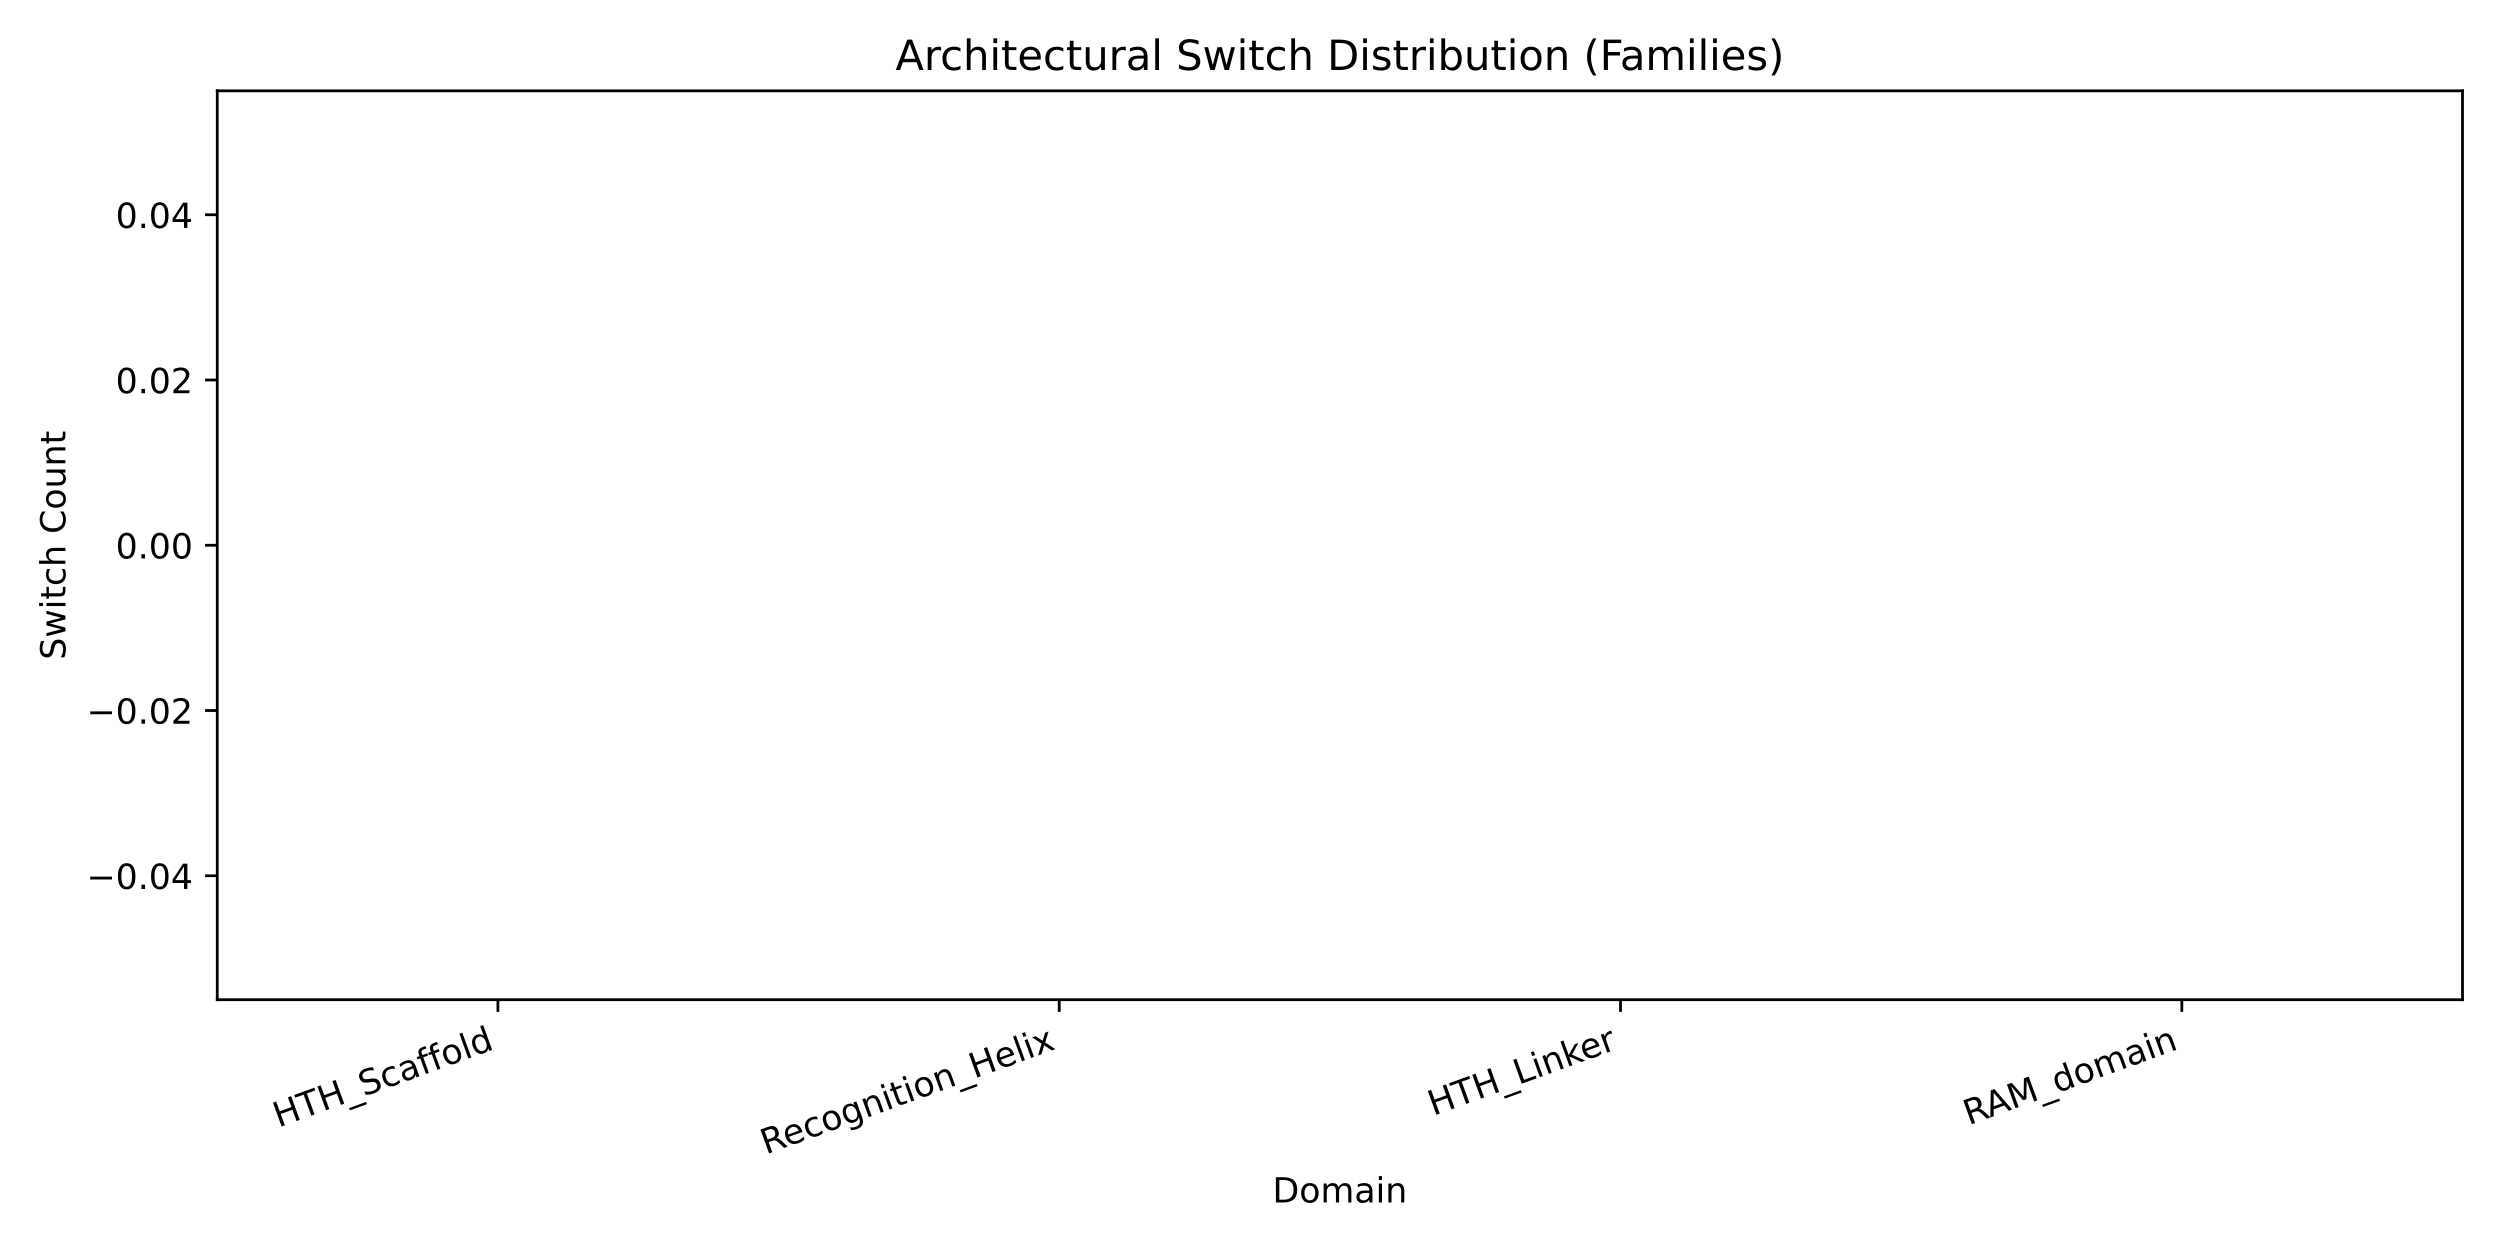
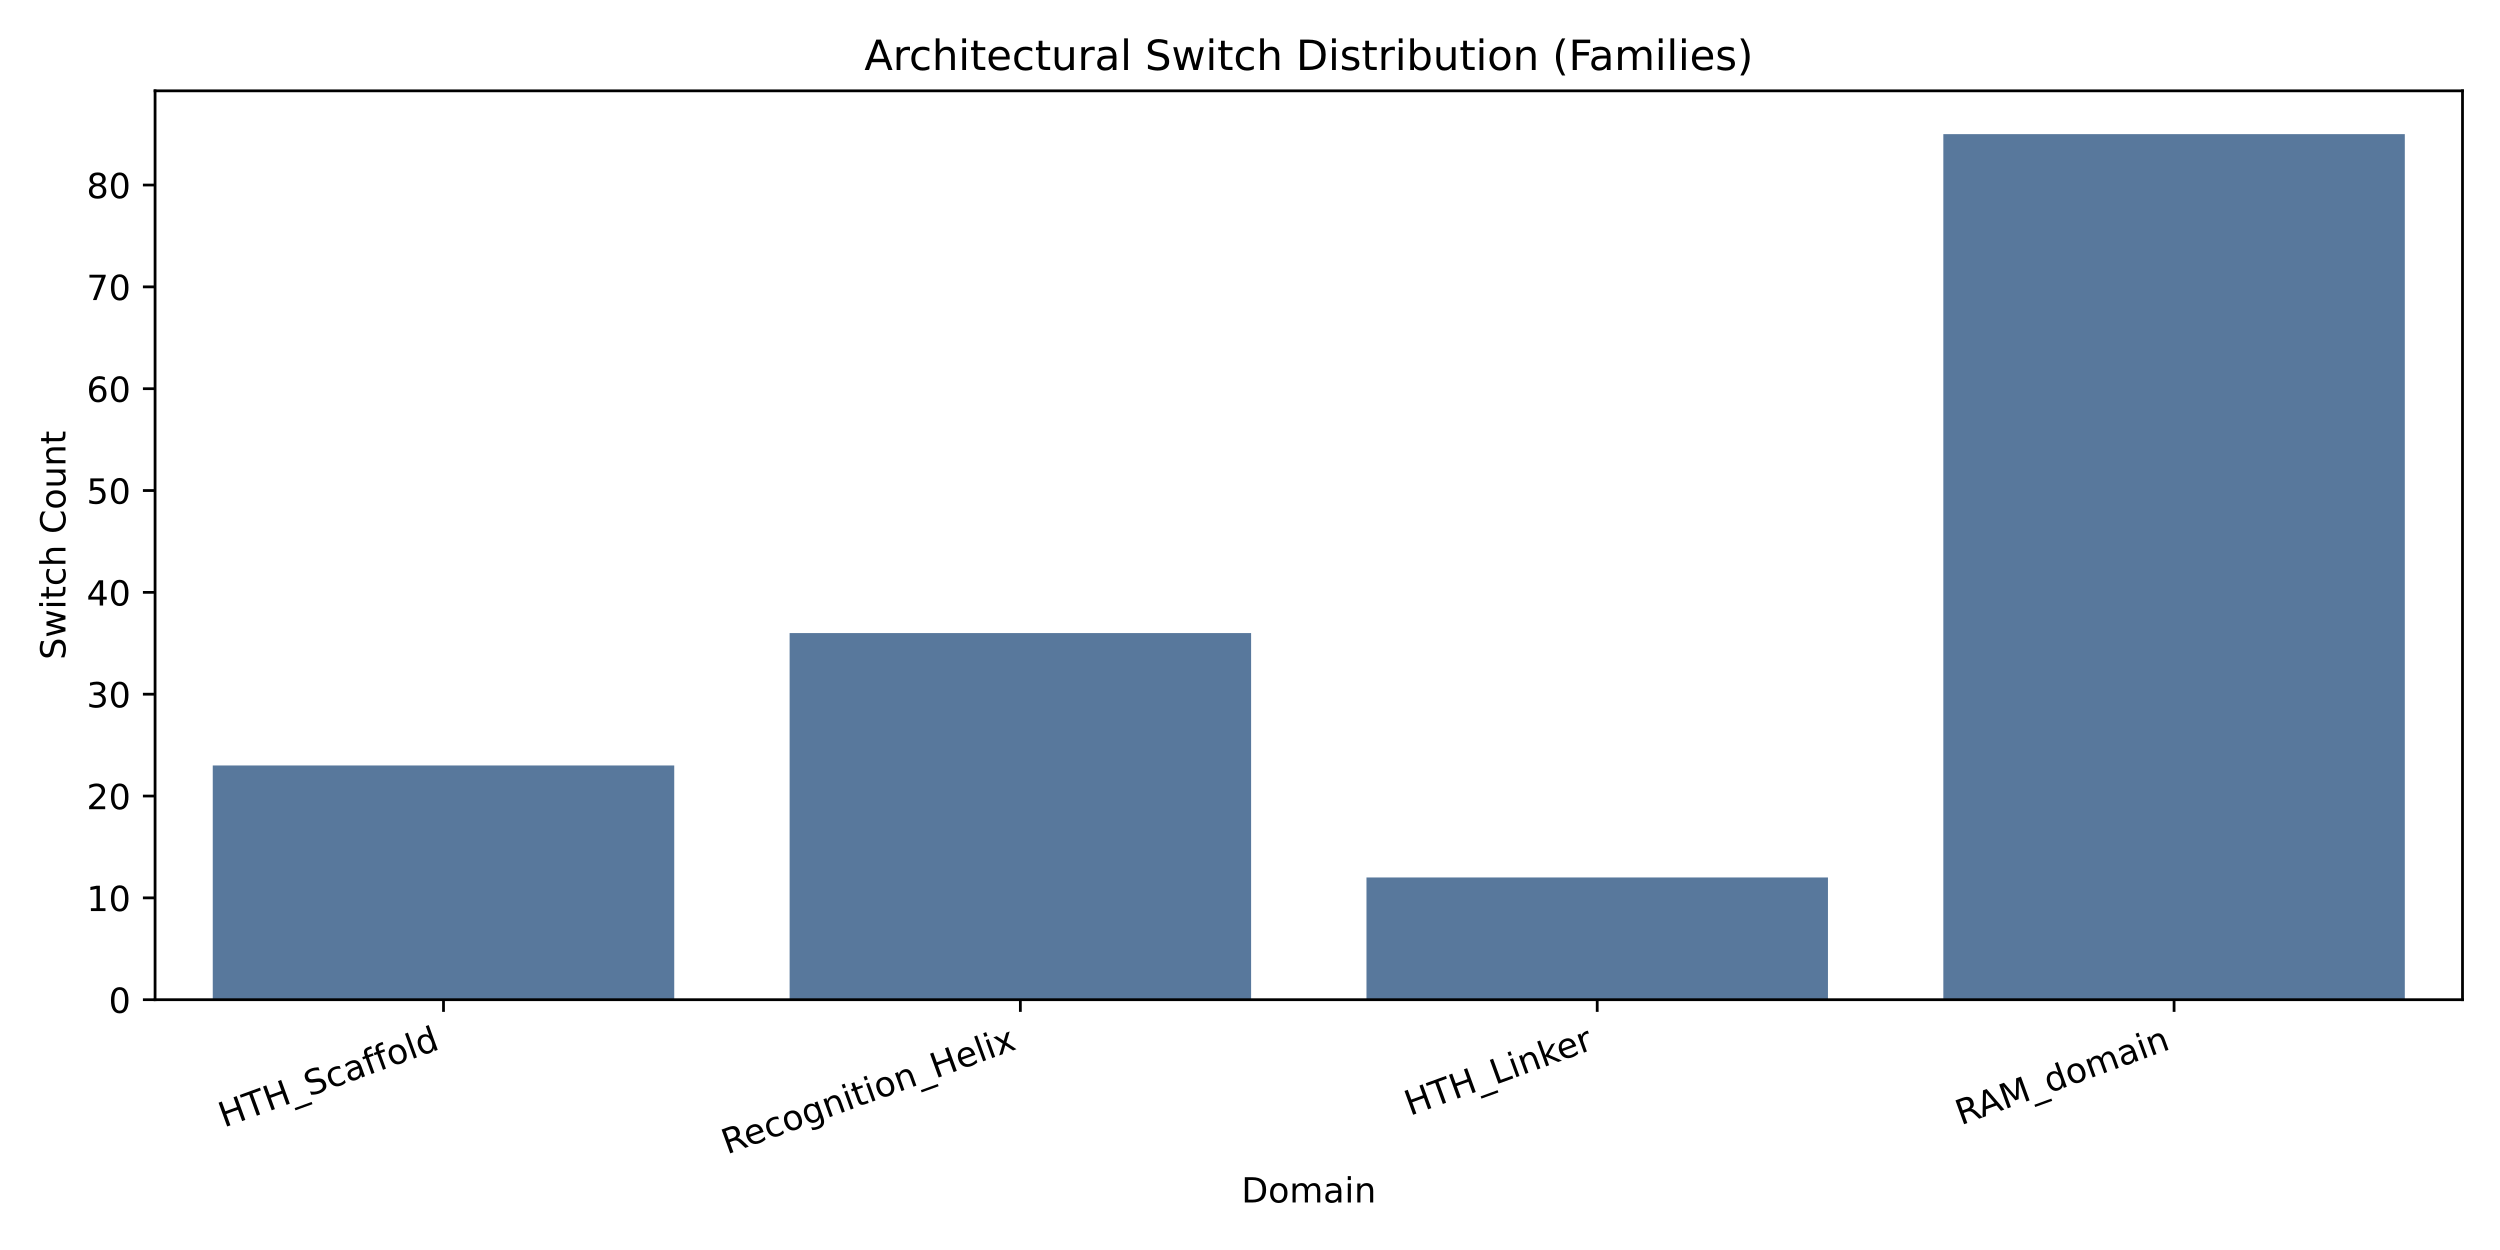
<svg xmlns="http://www.w3.org/2000/svg" xmlns:xlink="http://www.w3.org/1999/xlink" width="720pt" height="360pt" viewBox="0 0 720 360" version="1.1">
  <defs>
    <style type="text/css">*{stroke-linejoin: round; stroke-linecap: butt}</style>
  </defs>
  <g id="figure_1">
    <g id="patch_1">
      <path d="M 0 360  L 720 360  L 720 0  L 0 0  z " style="fill: #ffffff" />
    </g>
    <g id="axes_1">
      <g id="patch_2">
-         <path d="M 62.57 287.913  L 709.2 287.913  L 709.2 26.16  L 62.57 26.16  z " style="fill: #ffffff" />
+         <path d="M 44.66 287.913  L 709.2 287.913  L 709.2 26.16  L 44.66 26.16  z " style="fill: #ffffff" />
      </g>
      <g id="patch_3">
-         <path d="M 78.736 157.036  L 208.062 157.036  L 208.062 157.036  L 78.736 157.036  z " clip-path="url(#pb4030a8fe5)" style="fill: #58789c" />
+         <path d="M 61.273 287.913  L 194.181 287.913  L 194.181 220.458  L 61.273 220.458  z " clip-path="url(#p67e5c347c0)" style="fill: #58789c" />
      </g>
      <g id="patch_4">
-         <path d="M 240.393 157.036  L 369.719 157.036  L 369.719 157.036  L 240.393 157.036  z " clip-path="url(#pb4030a8fe5)" style="fill: #58789c" />
+         <path d="M 227.409 287.913  L 360.317 287.913  L 360.317 182.332  L 227.409 182.332  z " clip-path="url(#p67e5c347c0)" style="fill: #58789c" />
      </g>
      <g id="patch_5">
-         <path d="M 402.051 157.036  L 531.377 157.036  L 531.377 157.036  L 402.051 157.036  z " clip-path="url(#pb4030a8fe5)" style="fill: #58789c" />
+         <path d="M 393.543 287.913  L 526.452 287.913  L 526.452 252.719  L 393.543 252.719  z " clip-path="url(#p67e5c347c0)" style="fill: #58789c" />
      </g>
      <g id="patch_6">
-         <path d="M 563.708 157.036  L 693.034 157.036  L 693.034 157.036  L 563.708 157.036  z " clip-path="url(#pb4030a8fe5)" style="fill: #58789c" />
+         <path d="M 559.678 287.913  L 692.587 287.913  L 692.587 38.624  L 559.678 38.624  z " clip-path="url(#p67e5c347c0)" style="fill: #58789c" />
      </g>
      <g id="matplotlib.axis_1">
        <g id="xtick_1">
          <g id="line2d_1">
            <defs>
-               <path id="m7d4aad2012" d="M 0 0  L 0 3.5  " style="stroke: #000000; stroke-width: 0.8" />
+               <path id="m2e3609858d" d="M 0 0  L 0 3.5  " style="stroke: #000000; stroke-width: 0.8" />
            </defs>
            <g>
-               <use xlink:href="#m7d4aad2012" x="143.399" y="287.913" style="stroke: #000000; stroke-width: 0.8" />
+               <use xlink:href="#m2e3609858d" x="127.728" y="287.913" style="stroke: #000000; stroke-width: 0.8" />
            </g>
          </g>
          <g id="text_1">
-             <g transform="translate(80.18793 324.7661) rotate(-20) scale(0.1 -0.1)">
+             <g transform="translate(64.51668 324.7661) rotate(-20) scale(0.1 -0.1)">
              <defs>
                <path id="DejaVuSans-48" d="M 628 4666  L 1259 4666  L 1259 2753  L 3553 2753  L 3553 4666  L 4184 4666  L 4184 0  L 3553 0  L 3553 2222  L 1259 2222  L 1259 0  L 628 0  L 628 4666  z " transform="scale(0.015625)" />
                <path id="DejaVuSans-54" d="M -19 4666  L 3928 4666  L 3928 4134  L 2272 4134  L 2272 0  L 1638 0  L 1638 4134  L -19 4134  L -19 4666  z " transform="scale(0.015625)" />
                <path id="DejaVuSans-5f" d="M 3263 -1063  L 3263 -1509  L -63 -1509  L -63 -1063  L 3263 -1063  z " transform="scale(0.015625)" />
                <path id="DejaVuSans-53" d="M 3425 4513  L 3425 3897  Q 3066 4069 2747 4153  Q 2428 4238 2131 4238  Q 1616 4238 1336 4038  Q 1056 3838 1056 3469  Q 1056 3159 1242 3001  Q 1428 2844 1947 2747  L 2328 2669  Q 3034 2534 3370 2195  Q 3706 1856 3706 1288  Q 3706 609 3251 259  Q 2797 -91 1919 -91  Q 1588 -91 1214 -16  Q 841 59 441 206  L 441 856  Q 825 641 1194 531  Q 1563 422 1919 422  Q 2459 422 2753 634  Q 3047 847 3047 1241  Q 3047 1584 2836 1778  Q 2625 1972 2144 2069  L 1759 2144  Q 1053 2284 737 2584  Q 422 2884 422 3419  Q 422 4038 858 4394  Q 1294 4750 2059 4750  Q 2388 4750 2728 4690  Q 3069 4631 3425 4513  z " transform="scale(0.015625)" />
                <path id="DejaVuSans-63" d="M 3122 3366  L 3122 2828  Q 2878 2963 2633 3030  Q 2388 3097 2138 3097  Q 1578 3097 1268 2742  Q 959 2388 959 1747  Q 959 1106 1268 751  Q 1578 397 2138 397  Q 2388 397 2633 464  Q 2878 531 3122 666  L 3122 134  Q 2881 22 2623 -34  Q 2366 -91 2075 -91  Q 1284 -91 818 406  Q 353 903 353 1747  Q 353 2603 823 3093  Q 1294 3584 2113 3584  Q 2378 3584 2631 3529  Q 2884 3475 3122 3366  z " transform="scale(0.015625)" />
                <path id="DejaVuSans-61" d="M 2194 1759  Q 1497 1759 1228 1600  Q 959 1441 959 1056  Q 959 750 1161 570  Q 1363 391 1709 391  Q 2188 391 2477 730  Q 2766 1069 2766 1631  L 2766 1759  L 2194 1759  z M 3341 1997  L 3341 0  L 2766 0  L 2766 531  Q 2569 213 2275 61  Q 1981 -91 1556 -91  Q 1019 -91 701 211  Q 384 513 384 1019  Q 384 1609 779 1909  Q 1175 2209 1959 2209  L 2766 2209  L 2766 2266  Q 2766 2663 2505 2880  Q 2244 3097 1772 3097  Q 1472 3097 1187 3025  Q 903 2953 641 2809  L 641 3341  Q 956 3463 1253 3523  Q 1550 3584 1831 3584  Q 2591 3584 2966 3190  Q 3341 2797 3341 1997  z " transform="scale(0.015625)" />
                <path id="DejaVuSans-66" d="M 2375 4863  L 2375 4384  L 1825 4384  Q 1516 4384 1395 4259  Q 1275 4134 1275 3809  L 1275 3500  L 2222 3500  L 2222 3053  L 1275 3053  L 1275 0  L 697 0  L 697 3053  L 147 3053  L 147 3500  L 697 3500  L 697 3744  Q 697 4328 969 4595  Q 1241 4863 1831 4863  L 2375 4863  z " transform="scale(0.015625)" />
                <path id="DejaVuSans-6f" d="M 1959 3097  Q 1497 3097 1228 2736  Q 959 2375 959 1747  Q 959 1119 1226 758  Q 1494 397 1959 397  Q 2419 397 2687 759  Q 2956 1122 2956 1747  Q 2956 2369 2687 2733  Q 2419 3097 1959 3097  z M 1959 3584  Q 2709 3584 3137 3096  Q 3566 2609 3566 1747  Q 3566 888 3137 398  Q 2709 -91 1959 -91  Q 1206 -91 779 398  Q 353 888 353 1747  Q 353 2609 779 3096  Q 1206 3584 1959 3584  z " transform="scale(0.015625)" />
                <path id="DejaVuSans-6c" d="M 603 4863  L 1178 4863  L 1178 0  L 603 0  L 603 4863  z " transform="scale(0.015625)" />
                <path id="DejaVuSans-64" d="M 2906 2969  L 2906 4863  L 3481 4863  L 3481 0  L 2906 0  L 2906 525  Q 2725 213 2448 61  Q 2172 -91 1784 -91  Q 1150 -91 751 415  Q 353 922 353 1747  Q 353 2572 751 3078  Q 1150 3584 1784 3584  Q 2172 3584 2448 3432  Q 2725 3281 2906 2969  z M 947 1747  Q 947 1113 1208 752  Q 1469 391 1925 391  Q 2381 391 2643 752  Q 2906 1113 2906 1747  Q 2906 2381 2643 2742  Q 2381 3103 1925 3103  Q 1469 3103 1208 2742  Q 947 2381 947 1747  z " transform="scale(0.015625)" />
              </defs>
              <use xlink:href="#DejaVuSans-48" />
              <use xlink:href="#DejaVuSans-54" x="75.195" />
              <use xlink:href="#DejaVuSans-48" x="136.279" />
              <use xlink:href="#DejaVuSans-5f" x="211.475" />
              <use xlink:href="#DejaVuSans-53" x="261.475" />
              <use xlink:href="#DejaVuSans-63" x="324.951" />
              <use xlink:href="#DejaVuSans-61" x="379.932" />
              <use xlink:href="#DejaVuSans-66" x="441.211" />
              <use xlink:href="#DejaVuSans-66" x="476.416" />
              <use xlink:href="#DejaVuSans-6f" x="511.621" />
              <use xlink:href="#DejaVuSans-6c" x="572.803" />
              <use xlink:href="#DejaVuSans-64" x="600.586" />
            </g>
          </g>
        </g>
        <g id="xtick_2">
          <g id="line2d_2">
            <g>
-               <use xlink:href="#m7d4aad2012" x="305.056" y="287.913" style="stroke: #000000; stroke-width: 0.8" />
+               <use xlink:href="#m2e3609858d" x="293.863" y="287.913" style="stroke: #000000; stroke-width: 0.8" />
            </g>
          </g>
          <g id="text_2">
-             <g transform="translate(220.5834 332.5048) rotate(-20) scale(0.1 -0.1)">
+             <g transform="translate(209.3897 332.5048) rotate(-20) scale(0.1 -0.1)">
              <defs>
                <path id="DejaVuSans-52" d="M 2841 2188  Q 3044 2119 3236 1894  Q 3428 1669 3622 1275  L 4263 0  L 3584 0  L 2988 1197  Q 2756 1666 2539 1819  Q 2322 1972 1947 1972  L 1259 1972  L 1259 0  L 628 0  L 628 4666  L 2053 4666  Q 2853 4666 3247 4331  Q 3641 3997 3641 3322  Q 3641 2881 3436 2590  Q 3231 2300 2841 2188  z M 1259 4147  L 1259 2491  L 2053 2491  Q 2509 2491 2742 2702  Q 2975 2913 2975 3322  Q 2975 3731 2742 3939  Q 2509 4147 2053 4147  L 1259 4147  z " transform="scale(0.015625)" />
                <path id="DejaVuSans-65" d="M 3597 1894  L 3597 1613  L 953 1613  Q 991 1019 1311 708  Q 1631 397 2203 397  Q 2534 397 2845 478  Q 3156 559 3463 722  L 3463 178  Q 3153 47 2828 -22  Q 2503 -91 2169 -91  Q 1331 -91 842 396  Q 353 884 353 1716  Q 353 2575 817 3079  Q 1281 3584 2069 3584  Q 2775 3584 3186 3129  Q 3597 2675 3597 1894  z M 3022 2063  Q 3016 2534 2758 2815  Q 2500 3097 2075 3097  Q 1594 3097 1305 2825  Q 1016 2553 972 2059  L 3022 2063  z " transform="scale(0.015625)" />
                <path id="DejaVuSans-67" d="M 2906 1791  Q 2906 2416 2648 2759  Q 2391 3103 1925 3103  Q 1463 3103 1205 2759  Q 947 2416 947 1791  Q 947 1169 1205 825  Q 1463 481 1925 481  Q 2391 481 2648 825  Q 2906 1169 2906 1791  z M 3481 434  Q 3481 -459 3084 -895  Q 2688 -1331 1869 -1331  Q 1566 -1331 1297 -1286  Q 1028 -1241 775 -1147  L 775 -588  Q 1028 -725 1275 -790  Q 1522 -856 1778 -856  Q 2344 -856 2625 -561  Q 2906 -266 2906 331  L 2906 616  Q 2728 306 2450 153  Q 2172 0 1784 0  Q 1141 0 747 490  Q 353 981 353 1791  Q 353 2603 747 3093  Q 1141 3584 1784 3584  Q 2172 3584 2450 3431  Q 2728 3278 2906 2969  L 2906 3500  L 3481 3500  L 3481 434  z " transform="scale(0.015625)" />
                <path id="DejaVuSans-6e" d="M 3513 2113  L 3513 0  L 2938 0  L 2938 2094  Q 2938 2591 2744 2837  Q 2550 3084 2163 3084  Q 1697 3084 1428 2787  Q 1159 2491 1159 1978  L 1159 0  L 581 0  L 581 3500  L 1159 3500  L 1159 2956  Q 1366 3272 1645 3428  Q 1925 3584 2291 3584  Q 2894 3584 3203 3211  Q 3513 2838 3513 2113  z " transform="scale(0.015625)" />
                <path id="DejaVuSans-69" d="M 603 3500  L 1178 3500  L 1178 0  L 603 0  L 603 3500  z M 603 4863  L 1178 4863  L 1178 4134  L 603 4134  L 603 4863  z " transform="scale(0.015625)" />
                <path id="DejaVuSans-74" d="M 1172 4494  L 1172 3500  L 2356 3500  L 2356 3053  L 1172 3053  L 1172 1153  Q 1172 725 1289 603  Q 1406 481 1766 481  L 2356 481  L 2356 0  L 1766 0  Q 1100 0 847 248  Q 594 497 594 1153  L 594 3053  L 172 3053  L 172 3500  L 594 3500  L 594 4494  L 1172 4494  z " transform="scale(0.015625)" />
                <path id="DejaVuSans-78" d="M 3513 3500  L 2247 1797  L 3578 0  L 2900 0  L 1881 1375  L 863 0  L 184 0  L 1544 1831  L 300 3500  L 978 3500  L 1906 2253  L 2834 3500  L 3513 3500  z " transform="scale(0.015625)" />
              </defs>
              <use xlink:href="#DejaVuSans-52" />
              <use xlink:href="#DejaVuSans-65" x="64.982" />
              <use xlink:href="#DejaVuSans-63" x="126.506" />
              <use xlink:href="#DejaVuSans-6f" x="181.486" />
              <use xlink:href="#DejaVuSans-67" x="242.668" />
              <use xlink:href="#DejaVuSans-6e" x="306.145" />
              <use xlink:href="#DejaVuSans-69" x="369.523" />
              <use xlink:href="#DejaVuSans-74" x="397.307" />
              <use xlink:href="#DejaVuSans-69" x="436.516" />
              <use xlink:href="#DejaVuSans-6f" x="464.299" />
              <use xlink:href="#DejaVuSans-6e" x="525.48" />
              <use xlink:href="#DejaVuSans-5f" x="588.859" />
              <use xlink:href="#DejaVuSans-48" x="638.859" />
              <use xlink:href="#DejaVuSans-65" x="714.055" />
              <use xlink:href="#DejaVuSans-6c" x="775.578" />
              <use xlink:href="#DejaVuSans-69" x="803.361" />
              <use xlink:href="#DejaVuSans-78" x="831.145" />
            </g>
          </g>
        </g>
        <g id="xtick_3">
          <g id="line2d_3">
            <g>
-               <use xlink:href="#m7d4aad2012" x="466.714" y="287.913" style="stroke: #000000; stroke-width: 0.8" />
+               <use xlink:href="#m2e3609858d" x="459.998" y="287.913" style="stroke: #000000; stroke-width: 0.8" />
            </g>
          </g>
          <g id="text_3">
-             <g transform="translate(412.7883 321.3865) rotate(-20) scale(0.1 -0.1)">
+             <g transform="translate(406.072 321.3865) rotate(-20) scale(0.1 -0.1)">
              <defs>
                <path id="DejaVuSans-4c" d="M 628 4666  L 1259 4666  L 1259 531  L 3531 531  L 3531 0  L 628 0  L 628 4666  z " transform="scale(0.015625)" />
                <path id="DejaVuSans-6b" d="M 581 4863  L 1159 4863  L 1159 1991  L 2875 3500  L 3609 3500  L 1753 1863  L 3688 0  L 2938 0  L 1159 1709  L 1159 0  L 581 0  L 581 4863  z " transform="scale(0.015625)" />
                <path id="DejaVuSans-72" d="M 2631 2963  Q 2534 3019 2420 3045  Q 2306 3072 2169 3072  Q 1681 3072 1420 2755  Q 1159 2438 1159 1844  L 1159 0  L 581 0  L 581 3500  L 1159 3500  L 1159 2956  Q 1341 3275 1631 3429  Q 1922 3584 2338 3584  Q 2397 3584 2469 3576  Q 2541 3569 2628 3553  L 2631 2963  z " transform="scale(0.015625)" />
              </defs>
              <use xlink:href="#DejaVuSans-48" />
              <use xlink:href="#DejaVuSans-54" x="75.195" />
              <use xlink:href="#DejaVuSans-48" x="136.279" />
              <use xlink:href="#DejaVuSans-5f" x="211.475" />
              <use xlink:href="#DejaVuSans-4c" x="261.475" />
              <use xlink:href="#DejaVuSans-69" x="317.188" />
              <use xlink:href="#DejaVuSans-6e" x="344.971" />
              <use xlink:href="#DejaVuSans-6b" x="408.35" />
              <use xlink:href="#DejaVuSans-65" x="462.635" />
              <use xlink:href="#DejaVuSans-72" x="524.158" />
            </g>
          </g>
        </g>
        <g id="xtick_4">
          <g id="line2d_4">
            <g>
-               <use xlink:href="#m7d4aad2012" x="628.371" y="287.913" style="stroke: #000000; stroke-width: 0.8" />
+               <use xlink:href="#m2e3609858d" x="626.133" y="287.913" style="stroke: #000000; stroke-width: 0.8" />
            </g>
          </g>
          <g id="text_4">
-             <g transform="translate(566.984 324.1024) rotate(-20) scale(0.1 -0.1)">
+             <g transform="translate(564.7453 324.1024) rotate(-20) scale(0.1 -0.1)">
              <defs>
                <path id="DejaVuSans-41" d="M 2188 4044  L 1331 1722  L 3047 1722  L 2188 4044  z M 1831 4666  L 2547 4666  L 4325 0  L 3669 0  L 3244 1197  L 1141 1197  L 716 0  L 50 0  L 1831 4666  z " transform="scale(0.015625)" />
                <path id="DejaVuSans-4d" d="M 628 4666  L 1569 4666  L 2759 1491  L 3956 4666  L 4897 4666  L 4897 0  L 4281 0  L 4281 4097  L 3078 897  L 2444 897  L 1241 4097  L 1241 0  L 628 0  L 628 4666  z " transform="scale(0.015625)" />
                <path id="DejaVuSans-6d" d="M 3328 2828  Q 3544 3216 3844 3400  Q 4144 3584 4550 3584  Q 5097 3584 5394 3201  Q 5691 2819 5691 2113  L 5691 0  L 5113 0  L 5113 2094  Q 5113 2597 4934 2840  Q 4756 3084 4391 3084  Q 3944 3084 3684 2787  Q 3425 2491 3425 1978  L 3425 0  L 2847 0  L 2847 2094  Q 2847 2600 2669 2842  Q 2491 3084 2119 3084  Q 1678 3084 1418 2786  Q 1159 2488 1159 1978  L 1159 0  L 581 0  L 581 3500  L 1159 3500  L 1159 2956  Q 1356 3278 1631 3431  Q 1906 3584 2284 3584  Q 2666 3584 2933 3390  Q 3200 3197 3328 2828  z " transform="scale(0.015625)" />
              </defs>
              <use xlink:href="#DejaVuSans-52" />
              <use xlink:href="#DejaVuSans-41" x="65.482" />
              <use xlink:href="#DejaVuSans-4d" x="133.891" />
              <use xlink:href="#DejaVuSans-5f" x="220.17" />
              <use xlink:href="#DejaVuSans-64" x="270.17" />
              <use xlink:href="#DejaVuSans-6f" x="333.646" />
              <use xlink:href="#DejaVuSans-6d" x="394.828" />
              <use xlink:href="#DejaVuSans-61" x="492.24" />
              <use xlink:href="#DejaVuSans-69" x="553.52" />
              <use xlink:href="#DejaVuSans-6e" x="581.303" />
            </g>
          </g>
        </g>
        <g id="text_5">
-           <g transform="translate(366.4834 346.3189) scale(0.1 -0.1)">
+           <g transform="translate(357.5284 346.3189) scale(0.1 -0.1)">
            <defs>
              <path id="DejaVuSans-44" d="M 1259 4147  L 1259 519  L 2022 519  Q 2988 519 3436 956  Q 3884 1394 3884 2338  Q 3884 3275 3436 3711  Q 2988 4147 2022 4147  L 1259 4147  z M 628 4666  L 1925 4666  Q 3281 4666 3915 4102  Q 4550 3538 4550 2338  Q 4550 1131 3912 565  Q 3275 0 1925 0  L 628 0  L 628 4666  z " transform="scale(0.015625)" />
            </defs>
            <use xlink:href="#DejaVuSans-44" />
            <use xlink:href="#DejaVuSans-6f" x="77.002" />
            <use xlink:href="#DejaVuSans-6d" x="138.184" />
            <use xlink:href="#DejaVuSans-61" x="235.596" />
            <use xlink:href="#DejaVuSans-69" x="296.875" />
            <use xlink:href="#DejaVuSans-6e" x="324.658" />
          </g>
        </g>
      </g>
      <g id="matplotlib.axis_2">
        <g id="ytick_1">
          <g id="line2d_5">
            <defs>
-               <path id="m9593036333" d="M 0 0  L -3.5 0  " style="stroke: #000000; stroke-width: 0.8" />
+               <path id="m00efd613b5" d="M 0 0  L -3.5 0  " style="stroke: #000000; stroke-width: 0.8" />
            </defs>
            <g>
-               <use xlink:href="#m9593036333" x="62.57" y="252.219" style="stroke: #000000; stroke-width: 0.8" />
+               <use xlink:href="#m00efd613b5" x="44.66" y="287.913" style="stroke: #000000; stroke-width: 0.8" />
            </g>
          </g>
          <g id="text_6">
-             <g transform="translate(24.92469 256.0183) scale(0.1 -0.1)">
-               <defs>
-                 <path id="DejaVuSans-2212" d="M 678 2272  L 4684 2272  L 4684 1741  L 678 1741  L 678 2272  z " transform="scale(0.015625)" />
+             <g transform="translate(31.2975 291.7118) scale(0.1 -0.1)">
+               <defs>
                <path id="DejaVuSans-30" d="M 2034 4250  Q 1547 4250 1301 3770  Q 1056 3291 1056 2328  Q 1056 1369 1301 889  Q 1547 409 2034 409  Q 2525 409 2770 889  Q 3016 1369 3016 2328  Q 3016 3291 2770 3770  Q 2525 4250 2034 4250  z M 2034 4750  Q 2819 4750 3233 4129  Q 3647 3509 3647 2328  Q 3647 1150 3233 529  Q 2819 -91 2034 -91  Q 1250 -91 836 529  Q 422 1150 422 2328  Q 422 3509 836 4129  Q 1250 4750 2034 4750  z " transform="scale(0.015625)" />
-                 <path id="DejaVuSans-2e" d="M 684 794  L 1344 794  L 1344 0  L 684 0  L 684 794  z " transform="scale(0.015625)" />
-                 <path id="DejaVuSans-34" d="M 2419 4116  L 825 1625  L 2419 1625  L 2419 4116  z M 2253 4666  L 3047 4666  L 3047 1625  L 3713 1625  L 3713 1100  L 3047 1100  L 3047 0  L 2419 0  L 2419 1100  L 313 1100  L 313 1709  L 2253 4666  z " transform="scale(0.015625)" />
-               </defs>
-               <use xlink:href="#DejaVuSans-2212" />
-               <use xlink:href="#DejaVuSans-30" x="83.789" />
-               <use xlink:href="#DejaVuSans-2e" x="147.412" />
-               <use xlink:href="#DejaVuSans-30" x="179.199" />
-               <use xlink:href="#DejaVuSans-34" x="242.822" />
+               </defs>
+               <use xlink:href="#DejaVuSans-30" />
            </g>
          </g>
        </g>
        <g id="ytick_2">
          <g id="line2d_6">
            <g>
-               <use xlink:href="#m9593036333" x="62.57" y="204.628" style="stroke: #000000; stroke-width: 0.8" />
+               <use xlink:href="#m00efd613b5" x="44.66" y="258.585" style="stroke: #000000; stroke-width: 0.8" />
            </g>
          </g>
          <g id="text_7">
-             <g transform="translate(24.92469 208.4269) scale(0.1 -0.1)">
-               <defs>
-                 <path id="DejaVuSans-32" d="M 1228 531  L 3431 531  L 3431 0  L 469 0  L 469 531  Q 828 903 1448 1529  Q 2069 2156 2228 2338  Q 2531 2678 2651 2914  Q 2772 3150 2772 3378  Q 2772 3750 2511 3984  Q 2250 4219 1831 4219  Q 1534 4219 1204 4116  Q 875 4013 500 3803  L 500 4441  Q 881 4594 1212 4672  Q 1544 4750 1819 4750  Q 2544 4750 2975 4387  Q 3406 4025 3406 3419  Q 3406 3131 3298 2873  Q 3191 2616 2906 2266  Q 2828 2175 2409 1742  Q 1991 1309 1228 531  z " transform="scale(0.015625)" />
-               </defs>
-               <use xlink:href="#DejaVuSans-2212" />
-               <use xlink:href="#DejaVuSans-30" x="83.789" />
-               <use xlink:href="#DejaVuSans-2e" x="147.412" />
-               <use xlink:href="#DejaVuSans-30" x="179.199" />
-               <use xlink:href="#DejaVuSans-32" x="242.822" />
+             <g transform="translate(24.935 262.3838) scale(0.1 -0.1)">
+               <defs>
+                 <path id="DejaVuSans-31" d="M 794 531  L 1825 531  L 1825 4091  L 703 3866  L 703 4441  L 1819 4666  L 2450 4666  L 2450 531  L 3481 531  L 3481 0  L 794 0  L 794 531  z " transform="scale(0.015625)" />
+               </defs>
+               <use xlink:href="#DejaVuSans-31" />
+               <use xlink:href="#DejaVuSans-30" x="63.623" />
            </g>
          </g>
        </g>
        <g id="ytick_3">
          <g id="line2d_7">
            <g>
-               <use xlink:href="#m9593036333" x="62.57" y="157.036" style="stroke: #000000; stroke-width: 0.8" />
+               <use xlink:href="#m00efd613b5" x="44.66" y="229.257" style="stroke: #000000; stroke-width: 0.8" />
            </g>
          </g>
          <g id="text_8">
-             <g transform="translate(33.30438 160.8355) scale(0.1 -0.1)">
-               <use xlink:href="#DejaVuSans-30" />
-               <use xlink:href="#DejaVuSans-2e" x="63.623" />
-               <use xlink:href="#DejaVuSans-30" x="95.41" />
-               <use xlink:href="#DejaVuSans-30" x="159.033" />
+             <g transform="translate(24.935 233.0557) scale(0.1 -0.1)">
+               <defs>
+                 <path id="DejaVuSans-32" d="M 1228 531  L 3431 531  L 3431 0  L 469 0  L 469 531  Q 828 903 1448 1529  Q 2069 2156 2228 2338  Q 2531 2678 2651 2914  Q 2772 3150 2772 3378  Q 2772 3750 2511 3984  Q 2250 4219 1831 4219  Q 1534 4219 1204 4116  Q 875 4013 500 3803  L 500 4441  Q 881 4594 1212 4672  Q 1544 4750 1819 4750  Q 2544 4750 2975 4387  Q 3406 4025 3406 3419  Q 3406 3131 3298 2873  Q 3191 2616 2906 2266  Q 2828 2175 2409 1742  Q 1991 1309 1228 531  z " transform="scale(0.015625)" />
+               </defs>
+               <use xlink:href="#DejaVuSans-32" />
+               <use xlink:href="#DejaVuSans-30" x="63.623" />
            </g>
          </g>
        </g>
        <g id="ytick_4">
          <g id="line2d_8">
            <g>
-               <use xlink:href="#m9593036333" x="62.57" y="109.445" style="stroke: #000000; stroke-width: 0.8" />
+               <use xlink:href="#m00efd613b5" x="44.66" y="199.929" style="stroke: #000000; stroke-width: 0.8" />
            </g>
          </g>
          <g id="text_9">
-             <g transform="translate(33.30438 113.2441) scale(0.1 -0.1)">
-               <use xlink:href="#DejaVuSans-30" />
-               <use xlink:href="#DejaVuSans-2e" x="63.623" />
-               <use xlink:href="#DejaVuSans-30" x="95.41" />
-               <use xlink:href="#DejaVuSans-32" x="159.033" />
+             <g transform="translate(24.935 203.7277) scale(0.1 -0.1)">
+               <defs>
+                 <path id="DejaVuSans-33" d="M 2597 2516  Q 3050 2419 3304 2112  Q 3559 1806 3559 1356  Q 3559 666 3084 287  Q 2609 -91 1734 -91  Q 1441 -91 1130 -33  Q 819 25 488 141  L 488 750  Q 750 597 1062 519  Q 1375 441 1716 441  Q 2309 441 2620 675  Q 2931 909 2931 1356  Q 2931 1769 2642 2001  Q 2353 2234 1838 2234  L 1294 2234  L 1294 2753  L 1863 2753  Q 2328 2753 2575 2939  Q 2822 3125 2822 3475  Q 2822 3834 2567 4026  Q 2313 4219 1838 4219  Q 1578 4219 1281 4162  Q 984 4106 628 3988  L 628 4550  Q 988 4650 1302 4700  Q 1616 4750 1894 4750  Q 2613 4750 3031 4423  Q 3450 4097 3450 3541  Q 3450 3153 3228 2886  Q 3006 2619 2597 2516  z " transform="scale(0.015625)" />
+               </defs>
+               <use xlink:href="#DejaVuSans-33" />
+               <use xlink:href="#DejaVuSans-30" x="63.623" />
            </g>
          </g>
        </g>
        <g id="ytick_5">
          <g id="line2d_9">
            <g>
-               <use xlink:href="#m9593036333" x="62.57" y="61.854" style="stroke: #000000; stroke-width: 0.8" />
+               <use xlink:href="#m00efd613b5" x="44.66" y="170.6" style="stroke: #000000; stroke-width: 0.8" />
            </g>
          </g>
          <g id="text_10">
-             <g transform="translate(33.30438 65.65275) scale(0.1 -0.1)">
-               <use xlink:href="#DejaVuSans-30" />
-               <use xlink:href="#DejaVuSans-2e" x="63.623" />
-               <use xlink:href="#DejaVuSans-30" x="95.41" />
-               <use xlink:href="#DejaVuSans-34" x="159.033" />
-             </g>
-           </g>
-         </g>
-         <g id="text_11">
-           <g transform="translate(18.845 190.0043) rotate(-90) scale(0.1 -0.1)">
+             <g transform="translate(24.935 174.3997) scale(0.1 -0.1)">
+               <defs>
+                 <path id="DejaVuSans-34" d="M 2419 4116  L 825 1625  L 2419 1625  L 2419 4116  z M 2253 4666  L 3047 4666  L 3047 1625  L 3713 1625  L 3713 1100  L 3047 1100  L 3047 0  L 2419 0  L 2419 1100  L 313 1100  L 313 1709  L 2253 4666  z " transform="scale(0.015625)" />
+               </defs>
+               <use xlink:href="#DejaVuSans-34" />
+               <use xlink:href="#DejaVuSans-30" x="63.623" />
+             </g>
+           </g>
+         </g>
+         <g id="ytick_6">
+           <g id="line2d_10">
+             <g>
+               <use xlink:href="#m00efd613b5" x="44.66" y="141.272" style="stroke: #000000; stroke-width: 0.8" />
+             </g>
+           </g>
+           <g id="text_11">
+             <g transform="translate(24.935 145.0717) scale(0.1 -0.1)">
+               <defs>
+                 <path id="DejaVuSans-35" d="M 691 4666  L 3169 4666  L 3169 4134  L 1269 4134  L 1269 2991  Q 1406 3038 1543 3061  Q 1681 3084 1819 3084  Q 2600 3084 3056 2656  Q 3513 2228 3513 1497  Q 3513 744 3044 326  Q 2575 -91 1722 -91  Q 1428 -91 1123 -41  Q 819 9 494 109  L 494 744  Q 775 591 1075 516  Q 1375 441 1709 441  Q 2250 441 2565 725  Q 2881 1009 2881 1497  Q 2881 1984 2565 2268  Q 2250 2553 1709 2553  Q 1456 2553 1204 2497  Q 953 2441 691 2322  L 691 4666  z " transform="scale(0.015625)" />
+               </defs>
+               <use xlink:href="#DejaVuSans-35" />
+               <use xlink:href="#DejaVuSans-30" x="63.623" />
+             </g>
+           </g>
+         </g>
+         <g id="ytick_7">
+           <g id="line2d_11">
+             <g>
+               <use xlink:href="#m00efd613b5" x="44.66" y="111.944" style="stroke: #000000; stroke-width: 0.8" />
+             </g>
+           </g>
+           <g id="text_12">
+             <g transform="translate(24.935 115.7437) scale(0.1 -0.1)">
+               <defs>
+                 <path id="DejaVuSans-36" d="M 2113 2584  Q 1688 2584 1439 2293  Q 1191 2003 1191 1497  Q 1191 994 1439 701  Q 1688 409 2113 409  Q 2538 409 2786 701  Q 3034 994 3034 1497  Q 3034 2003 2786 2293  Q 2538 2584 2113 2584  z M 3366 4563  L 3366 3988  Q 3128 4100 2886 4159  Q 2644 4219 2406 4219  Q 1781 4219 1451 3797  Q 1122 3375 1075 2522  Q 1259 2794 1537 2939  Q 1816 3084 2150 3084  Q 2853 3084 3261 2657  Q 3669 2231 3669 1497  Q 3669 778 3244 343  Q 2819 -91 2113 -91  Q 1303 -91 875 529  Q 447 1150 447 2328  Q 447 3434 972 4092  Q 1497 4750 2381 4750  Q 2619 4750 2861 4703  Q 3103 4656 3366 4563  z " transform="scale(0.015625)" />
+               </defs>
+               <use xlink:href="#DejaVuSans-36" />
+               <use xlink:href="#DejaVuSans-30" x="63.623" />
+             </g>
+           </g>
+         </g>
+         <g id="ytick_8">
+           <g id="line2d_12">
+             <g>
+               <use xlink:href="#m00efd613b5" x="44.66" y="82.616" style="stroke: #000000; stroke-width: 0.8" />
+             </g>
+           </g>
+           <g id="text_13">
+             <g transform="translate(24.935 86.41566) scale(0.1 -0.1)">
+               <defs>
+                 <path id="DejaVuSans-37" d="M 525 4666  L 3525 4666  L 3525 4397  L 1831 0  L 1172 0  L 2766 4134  L 525 4134  L 525 4666  z " transform="scale(0.015625)" />
+               </defs>
+               <use xlink:href="#DejaVuSans-37" />
+               <use xlink:href="#DejaVuSans-30" x="63.623" />
+             </g>
+           </g>
+         </g>
+         <g id="ytick_9">
+           <g id="line2d_13">
+             <g>
+               <use xlink:href="#m00efd613b5" x="44.66" y="53.288" style="stroke: #000000; stroke-width: 0.8" />
+             </g>
+           </g>
+           <g id="text_14">
+             <g transform="translate(24.935 57.08764) scale(0.1 -0.1)">
+               <defs>
+                 <path id="DejaVuSans-38" d="M 2034 2216  Q 1584 2216 1326 1975  Q 1069 1734 1069 1313  Q 1069 891 1326 650  Q 1584 409 2034 409  Q 2484 409 2743 651  Q 3003 894 3003 1313  Q 3003 1734 2745 1975  Q 2488 2216 2034 2216  z M 1403 2484  Q 997 2584 770 2862  Q 544 3141 544 3541  Q 544 4100 942 4425  Q 1341 4750 2034 4750  Q 2731 4750 3128 4425  Q 3525 4100 3525 3541  Q 3525 3141 3298 2862  Q 3072 2584 2669 2484  Q 3125 2378 3379 2068  Q 3634 1759 3634 1313  Q 3634 634 3220 271  Q 2806 -91 2034 -91  Q 1263 -91 848 271  Q 434 634 434 1313  Q 434 1759 690 2068  Q 947 2378 1403 2484  z M 1172 3481  Q 1172 3119 1398 2916  Q 1625 2713 2034 2713  Q 2441 2713 2670 2916  Q 2900 3119 2900 3481  Q 2900 3844 2670 4047  Q 2441 4250 2034 4250  Q 1625 4250 1398 4047  Q 1172 3844 1172 3481  z " transform="scale(0.015625)" />
+               </defs>
+               <use xlink:href="#DejaVuSans-38" />
+               <use xlink:href="#DejaVuSans-30" x="63.623" />
+             </g>
+           </g>
+         </g>
+         <g id="text_15">
+           <g transform="translate(18.85531 190.0043) rotate(-90) scale(0.1 -0.1)">
            <defs>
              <path id="DejaVuSans-77" d="M 269 3500  L 844 3500  L 1563 769  L 2278 3500  L 2956 3500  L 3675 769  L 4391 3500  L 4966 3500  L 4050 0  L 3372 0  L 2619 2869  L 1863 0  L 1184 0  L 269 3500  z " transform="scale(0.015625)" />
              <path id="DejaVuSans-68" d="M 3513 2113  L 3513 0  L 2938 0  L 2938 2094  Q 2938 2591 2744 2837  Q 2550 3084 2163 3084  Q 1697 3084 1428 2787  Q 1159 2491 1159 1978  L 1159 0  L 581 0  L 581 4863  L 1159 4863  L 1159 2956  Q 1366 3272 1645 3428  Q 1925 3584 2291 3584  Q 2894 3584 3203 3211  Q 3513 2838 3513 2113  z " transform="scale(0.015625)" />
              <path id="DejaVuSans-20" transform="scale(0.015625)" />
              <path id="DejaVuSans-43" d="M 4122 4306  L 4122 3641  Q 3803 3938 3442 4084  Q 3081 4231 2675 4231  Q 1875 4231 1450 3742  Q 1025 3253 1025 2328  Q 1025 1406 1450 917  Q 1875 428 2675 428  Q 3081 428 3442 575  Q 3803 722 4122 1019  L 4122 359  Q 3791 134 3420 21  Q 3050 -91 2638 -91  Q 1578 -91 968 557  Q 359 1206 359 2328  Q 359 3453 968 4101  Q 1578 4750 2638 4750  Q 3056 4750 3426 4639  Q 3797 4528 4122 4306  z " transform="scale(0.015625)" />
              <path id="DejaVuSans-75" d="M 544 1381  L 544 3500  L 1119 3500  L 1119 1403  Q 1119 906 1312 657  Q 1506 409 1894 409  Q 2359 409 2629 706  Q 2900 1003 2900 1516  L 2900 3500  L 3475 3500  L 3475 0  L 2900 0  L 2900 538  Q 2691 219 2414 64  Q 2138 -91 1772 -91  Q 1169 -91 856 284  Q 544 659 544 1381  z M 1991 3584  L 1991 3584  z " transform="scale(0.015625)" />
            </defs>
            <use xlink:href="#DejaVuSans-53" />
            <use xlink:href="#DejaVuSans-77" x="63.477" />
            <use xlink:href="#DejaVuSans-69" x="145.264" />
            <use xlink:href="#DejaVuSans-74" x="173.047" />
            <use xlink:href="#DejaVuSans-63" x="212.256" />
            <use xlink:href="#DejaVuSans-68" x="267.236" />
            <use xlink:href="#DejaVuSans-20" x="330.615" />
            <use xlink:href="#DejaVuSans-43" x="362.402" />
            <use xlink:href="#DejaVuSans-6f" x="432.227" />
            <use xlink:href="#DejaVuSans-75" x="493.408" />
            <use xlink:href="#DejaVuSans-6e" x="556.787" />
            <use xlink:href="#DejaVuSans-74" x="620.166" />
          </g>
        </g>
      </g>
-       <g id="line2d_10">
-         <path clip-path="url(#pb4030a8fe5)" style="fill: none; stroke: #424242; stroke-width: 2.25; stroke-linecap: square" />
-       </g>
-       <g id="line2d_11">
-         <path clip-path="url(#pb4030a8fe5)" style="fill: none; stroke: #424242; stroke-width: 2.25; stroke-linecap: square" />
-       </g>
-       <g id="line2d_12">
-         <path clip-path="url(#pb4030a8fe5)" style="fill: none; stroke: #424242; stroke-width: 2.25; stroke-linecap: square" />
-       </g>
-       <g id="line2d_13">
-         <path clip-path="url(#pb4030a8fe5)" style="fill: none; stroke: #424242; stroke-width: 2.25; stroke-linecap: square" />
+       <g id="line2d_14">
+         <path clip-path="url(#p67e5c347c0)" style="fill: none; stroke: #424242; stroke-width: 2.25; stroke-linecap: square" />
+       </g>
+       <g id="line2d_15">
+         <path clip-path="url(#p67e5c347c0)" style="fill: none; stroke: #424242; stroke-width: 2.25; stroke-linecap: square" />
+       </g>
+       <g id="line2d_16">
+         <path clip-path="url(#p67e5c347c0)" style="fill: none; stroke: #424242; stroke-width: 2.25; stroke-linecap: square" />
+       </g>
+       <g id="line2d_17">
+         <path clip-path="url(#p67e5c347c0)" style="fill: none; stroke: #424242; stroke-width: 2.25; stroke-linecap: square" />
      </g>
      <g id="patch_7">
-         <path d="M 62.57 287.913  L 62.57 26.16  " style="fill: none; stroke: #000000; stroke-width: 0.8; stroke-linejoin: miter; stroke-linecap: square" />
+         <path d="M 44.66 287.913  L 44.66 26.16  " style="fill: none; stroke: #000000; stroke-width: 0.8; stroke-linejoin: miter; stroke-linecap: square" />
      </g>
      <g id="patch_8">
        <path d="M 709.2 287.913  L 709.2 26.16  " style="fill: none; stroke: #000000; stroke-width: 0.8; stroke-linejoin: miter; stroke-linecap: square" />
      </g>
      <g id="patch_9">
-         <path d="M 62.57 287.913  L 709.2 287.913  " style="fill: none; stroke: #000000; stroke-width: 0.8; stroke-linejoin: miter; stroke-linecap: square" />
+         <path d="M 44.66 287.913  L 709.2 287.913  " style="fill: none; stroke: #000000; stroke-width: 0.8; stroke-linejoin: miter; stroke-linecap: square" />
      </g>
      <g id="patch_10">
-         <path d="M 62.57 26.16  L 709.2 26.16  " style="fill: none; stroke: #000000; stroke-width: 0.8; stroke-linejoin: miter; stroke-linecap: square" />
-       </g>
-       <g id="text_12">
-         <g transform="translate(257.8881 20.16) scale(0.12 -0.12)">
+         <path d="M 44.66 26.16  L 709.2 26.16  " style="fill: none; stroke: #000000; stroke-width: 0.8; stroke-linejoin: miter; stroke-linecap: square" />
+       </g>
+       <g id="text_16">
+         <g transform="translate(248.9331 20.16) scale(0.12 -0.12)">
          <defs>
            <path id="DejaVuSans-73" d="M 2834 3397  L 2834 2853  Q 2591 2978 2328 3040  Q 2066 3103 1784 3103  Q 1356 3103 1142 2972  Q 928 2841 928 2578  Q 928 2378 1081 2264  Q 1234 2150 1697 2047  L 1894 2003  Q 2506 1872 2764 1633  Q 3022 1394 3022 966  Q 3022 478 2636 193  Q 2250 -91 1575 -91  Q 1294 -91 989 -36  Q 684 19 347 128  L 347 722  Q 666 556 975 473  Q 1284 391 1588 391  Q 1994 391 2212 530  Q 2431 669 2431 922  Q 2431 1156 2273 1281  Q 2116 1406 1581 1522  L 1381 1569  Q 847 1681 609 1914  Q 372 2147 372 2553  Q 372 3047 722 3315  Q 1072 3584 1716 3584  Q 2034 3584 2315 3537  Q 2597 3491 2834 3397  z " transform="scale(0.015625)" />
            <path id="DejaVuSans-62" d="M 3116 1747  Q 3116 2381 2855 2742  Q 2594 3103 2138 3103  Q 1681 3103 1420 2742  Q 1159 2381 1159 1747  Q 1159 1113 1420 752  Q 1681 391 2138 391  Q 2594 391 2855 752  Q 3116 1113 3116 1747  z M 1159 2969  Q 1341 3281 1617 3432  Q 1894 3584 2278 3584  Q 2916 3584 3314 3078  Q 3713 2572 3713 1747  Q 3713 922 3314 415  Q 2916 -91 2278 -91  Q 1894 -91 1617 61  Q 1341 213 1159 525  L 1159 0  L 581 0  L 581 4863  L 1159 4863  L 1159 2969  z " transform="scale(0.015625)" />
            <path id="DejaVuSans-28" d="M 1984 4856  Q 1566 4138 1362 3434  Q 1159 2731 1159 2009  Q 1159 1288 1364 580  Q 1569 -128 1984 -844  L 1484 -844  Q 1016 -109 783 600  Q 550 1309 550 2009  Q 550 2706 781 3412  Q 1013 4119 1484 4856  L 1984 4856  z " transform="scale(0.015625)" />
            <path id="DejaVuSans-46" d="M 628 4666  L 3309 4666  L 3309 4134  L 1259 4134  L 1259 2759  L 3109 2759  L 3109 2228  L 1259 2228  L 1259 0  L 628 0  L 628 4666  z " transform="scale(0.015625)" />
            <path id="DejaVuSans-29" d="M 513 4856  L 1013 4856  Q 1481 4119 1714 3412  Q 1947 2706 1947 2009  Q 1947 1309 1714 600  Q 1481 -109 1013 -844  L 513 -844  Q 928 -128 1133 580  Q 1338 1288 1338 2009  Q 1338 2731 1133 3434  Q 928 4138 513 4856  z " transform="scale(0.015625)" />
          </defs>
          <use xlink:href="#DejaVuSans-41" />
          <use xlink:href="#DejaVuSans-72" x="68.408" />
          <use xlink:href="#DejaVuSans-63" x="107.271" />
          <use xlink:href="#DejaVuSans-68" x="162.252" />
          <use xlink:href="#DejaVuSans-69" x="225.631" />
          <use xlink:href="#DejaVuSans-74" x="253.414" />
          <use xlink:href="#DejaVuSans-65" x="292.623" />
          <use xlink:href="#DejaVuSans-63" x="354.146" />
          <use xlink:href="#DejaVuSans-74" x="409.127" />
          <use xlink:href="#DejaVuSans-75" x="448.336" />
          <use xlink:href="#DejaVuSans-72" x="511.715" />
          <use xlink:href="#DejaVuSans-61" x="552.828" />
          <use xlink:href="#DejaVuSans-6c" x="614.107" />
          <use xlink:href="#DejaVuSans-20" x="641.891" />
          <use xlink:href="#DejaVuSans-53" x="673.678" />
          <use xlink:href="#DejaVuSans-77" x="737.154" />
          <use xlink:href="#DejaVuSans-69" x="818.941" />
          <use xlink:href="#DejaVuSans-74" x="846.725" />
          <use xlink:href="#DejaVuSans-63" x="885.934" />
          <use xlink:href="#DejaVuSans-68" x="940.914" />
          <use xlink:href="#DejaVuSans-20" x="1004.293" />
          <use xlink:href="#DejaVuSans-44" x="1036.08" />
          <use xlink:href="#DejaVuSans-69" x="1113.082" />
          <use xlink:href="#DejaVuSans-73" x="1140.865" />
          <use xlink:href="#DejaVuSans-74" x="1192.965" />
          <use xlink:href="#DejaVuSans-72" x="1232.174" />
          <use xlink:href="#DejaVuSans-69" x="1273.287" />
          <use xlink:href="#DejaVuSans-62" x="1301.07" />
          <use xlink:href="#DejaVuSans-75" x="1364.547" />
          <use xlink:href="#DejaVuSans-74" x="1427.926" />
          <use xlink:href="#DejaVuSans-69" x="1467.135" />
          <use xlink:href="#DejaVuSans-6f" x="1494.918" />
          <use xlink:href="#DejaVuSans-6e" x="1556.1" />
          <use xlink:href="#DejaVuSans-20" x="1619.479" />
          <use xlink:href="#DejaVuSans-28" x="1651.266" />
          <use xlink:href="#DejaVuSans-46" x="1690.279" />
          <use xlink:href="#DejaVuSans-61" x="1738.674" />
          <use xlink:href="#DejaVuSans-6d" x="1799.953" />
          <use xlink:href="#DejaVuSans-69" x="1897.365" />
          <use xlink:href="#DejaVuSans-6c" x="1925.148" />
          <use xlink:href="#DejaVuSans-69" x="1952.932" />
          <use xlink:href="#DejaVuSans-65" x="1980.715" />
          <use xlink:href="#DejaVuSans-73" x="2042.238" />
          <use xlink:href="#DejaVuSans-29" x="2094.338" />
        </g>
      </g>
    </g>
  </g>
  <defs>
-     <clipPath id="pb4030a8fe5">
-       <rect x="62.57" y="26.16" width="646.63" height="261.753" />
+     <clipPath id="p67e5c347c0">
+       <rect x="44.66" y="26.16" width="664.54" height="261.753" />
    </clipPath>
  </defs>
</svg>
